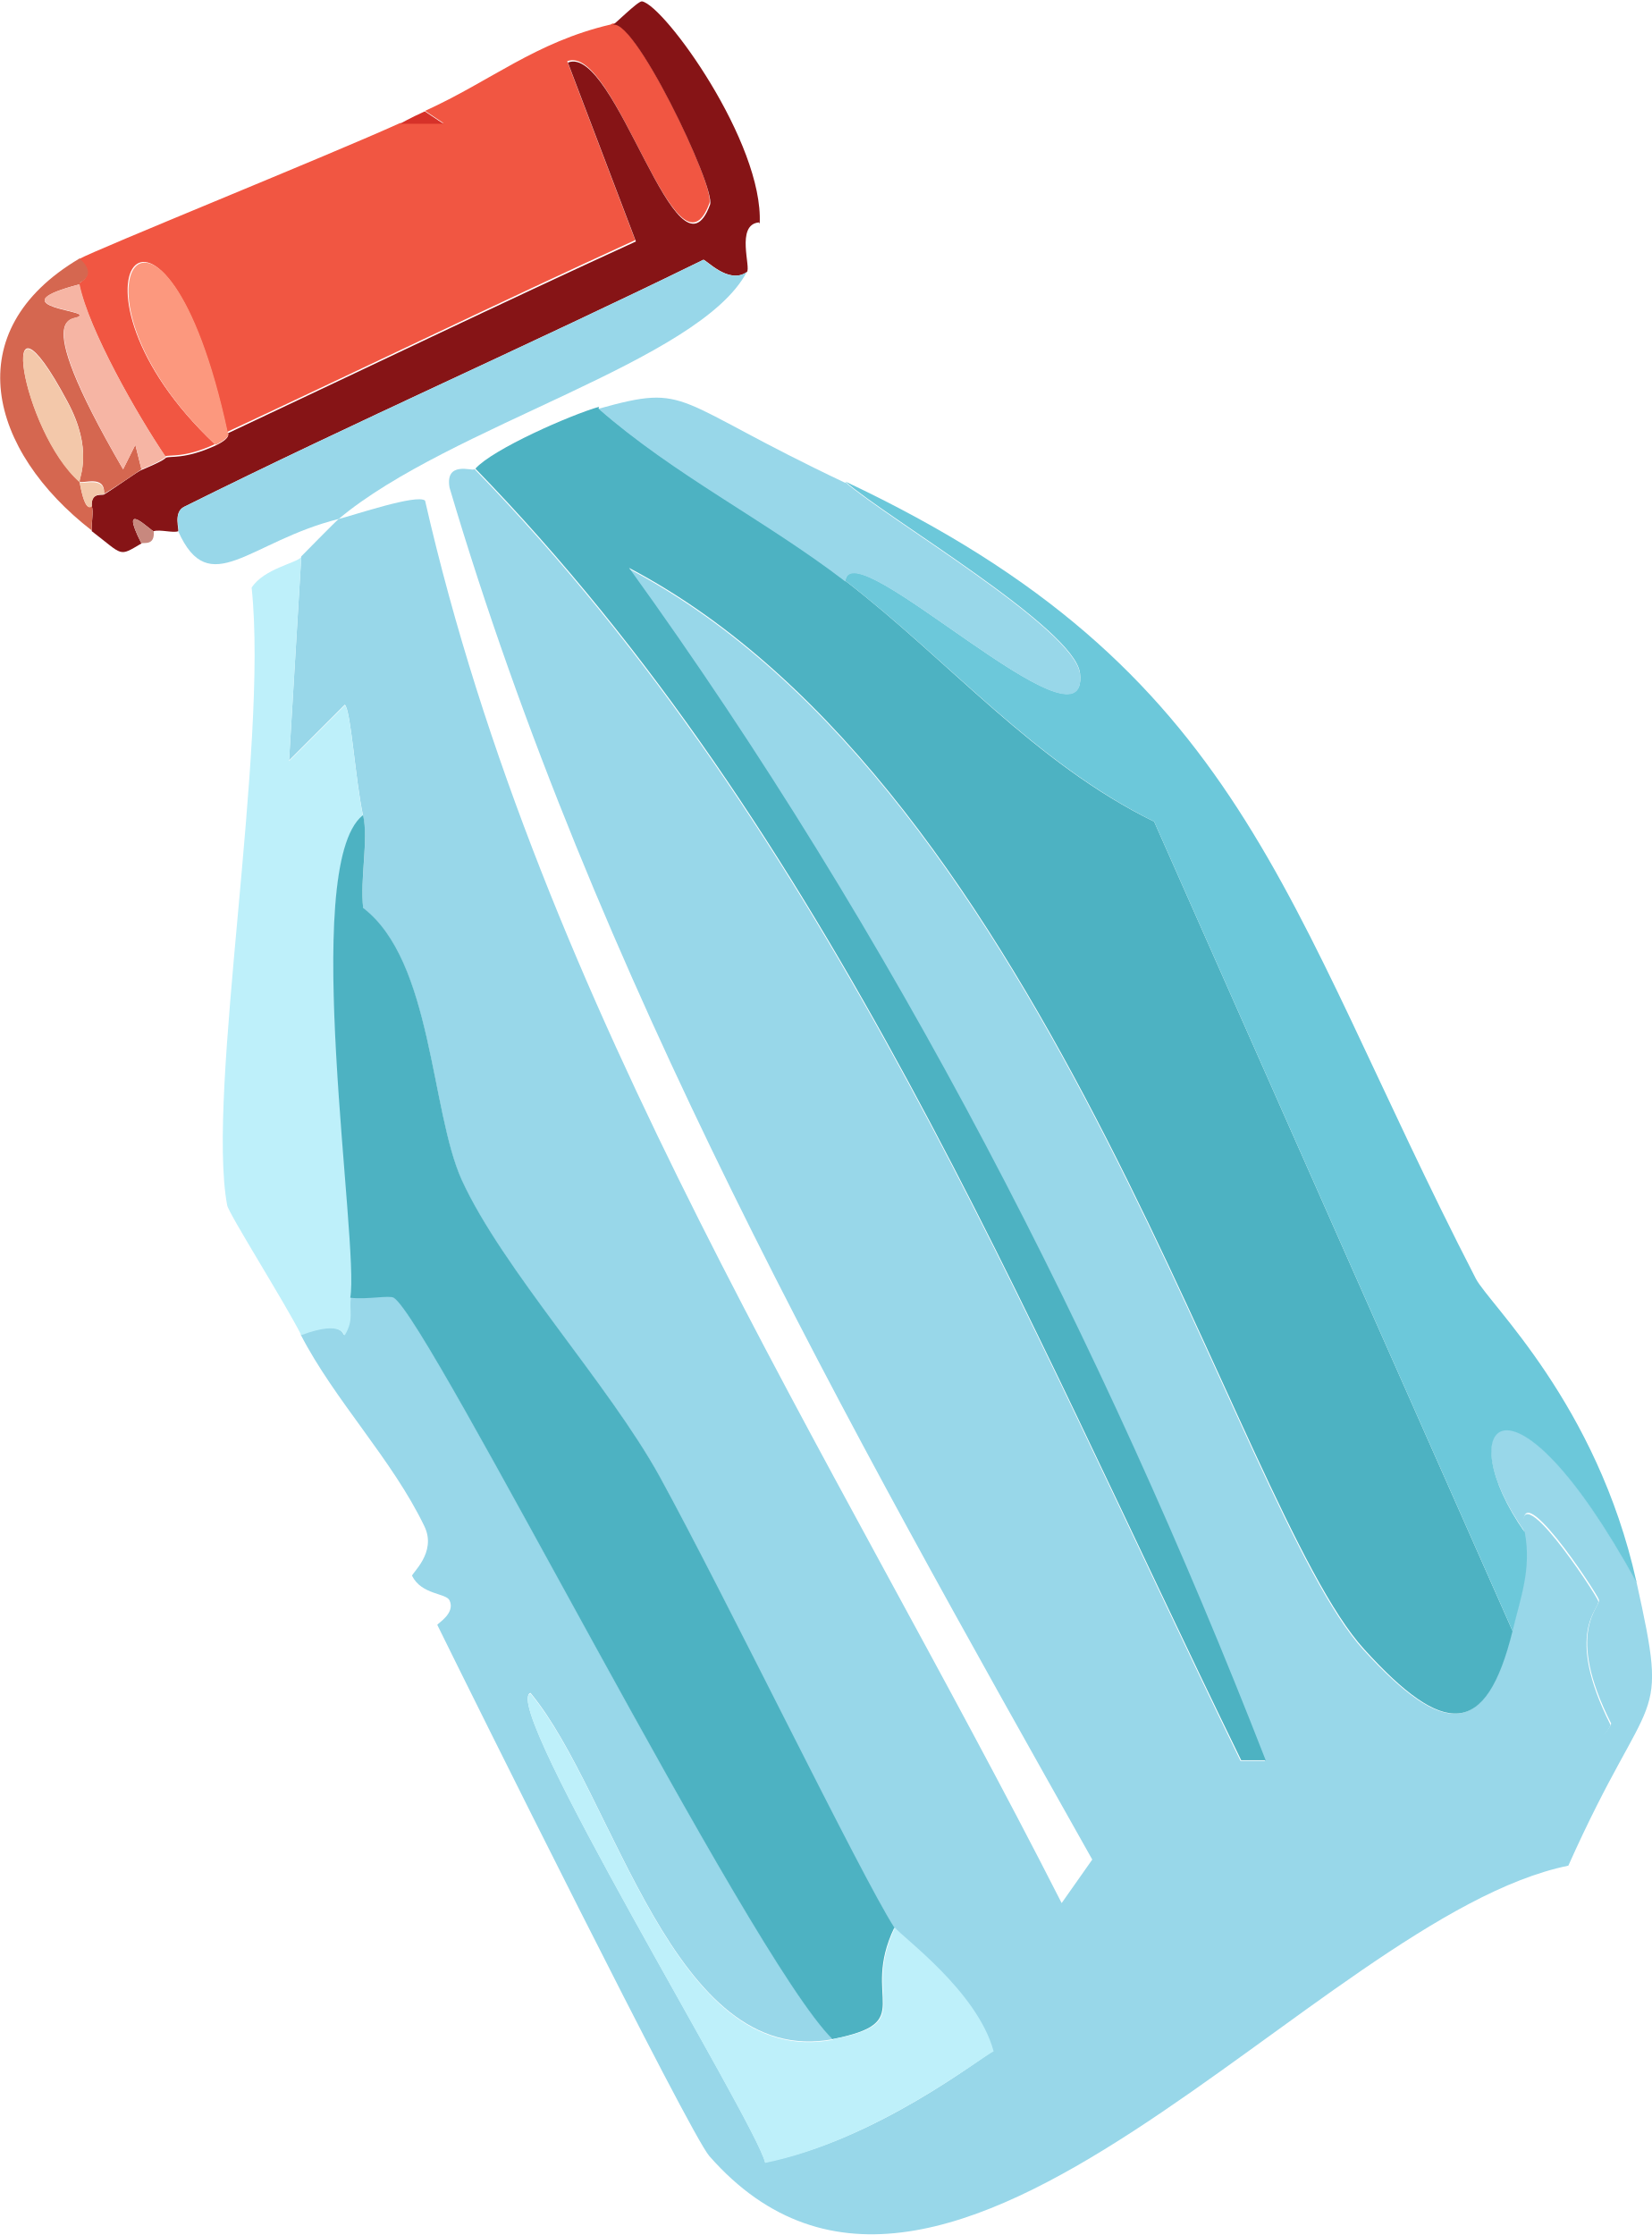
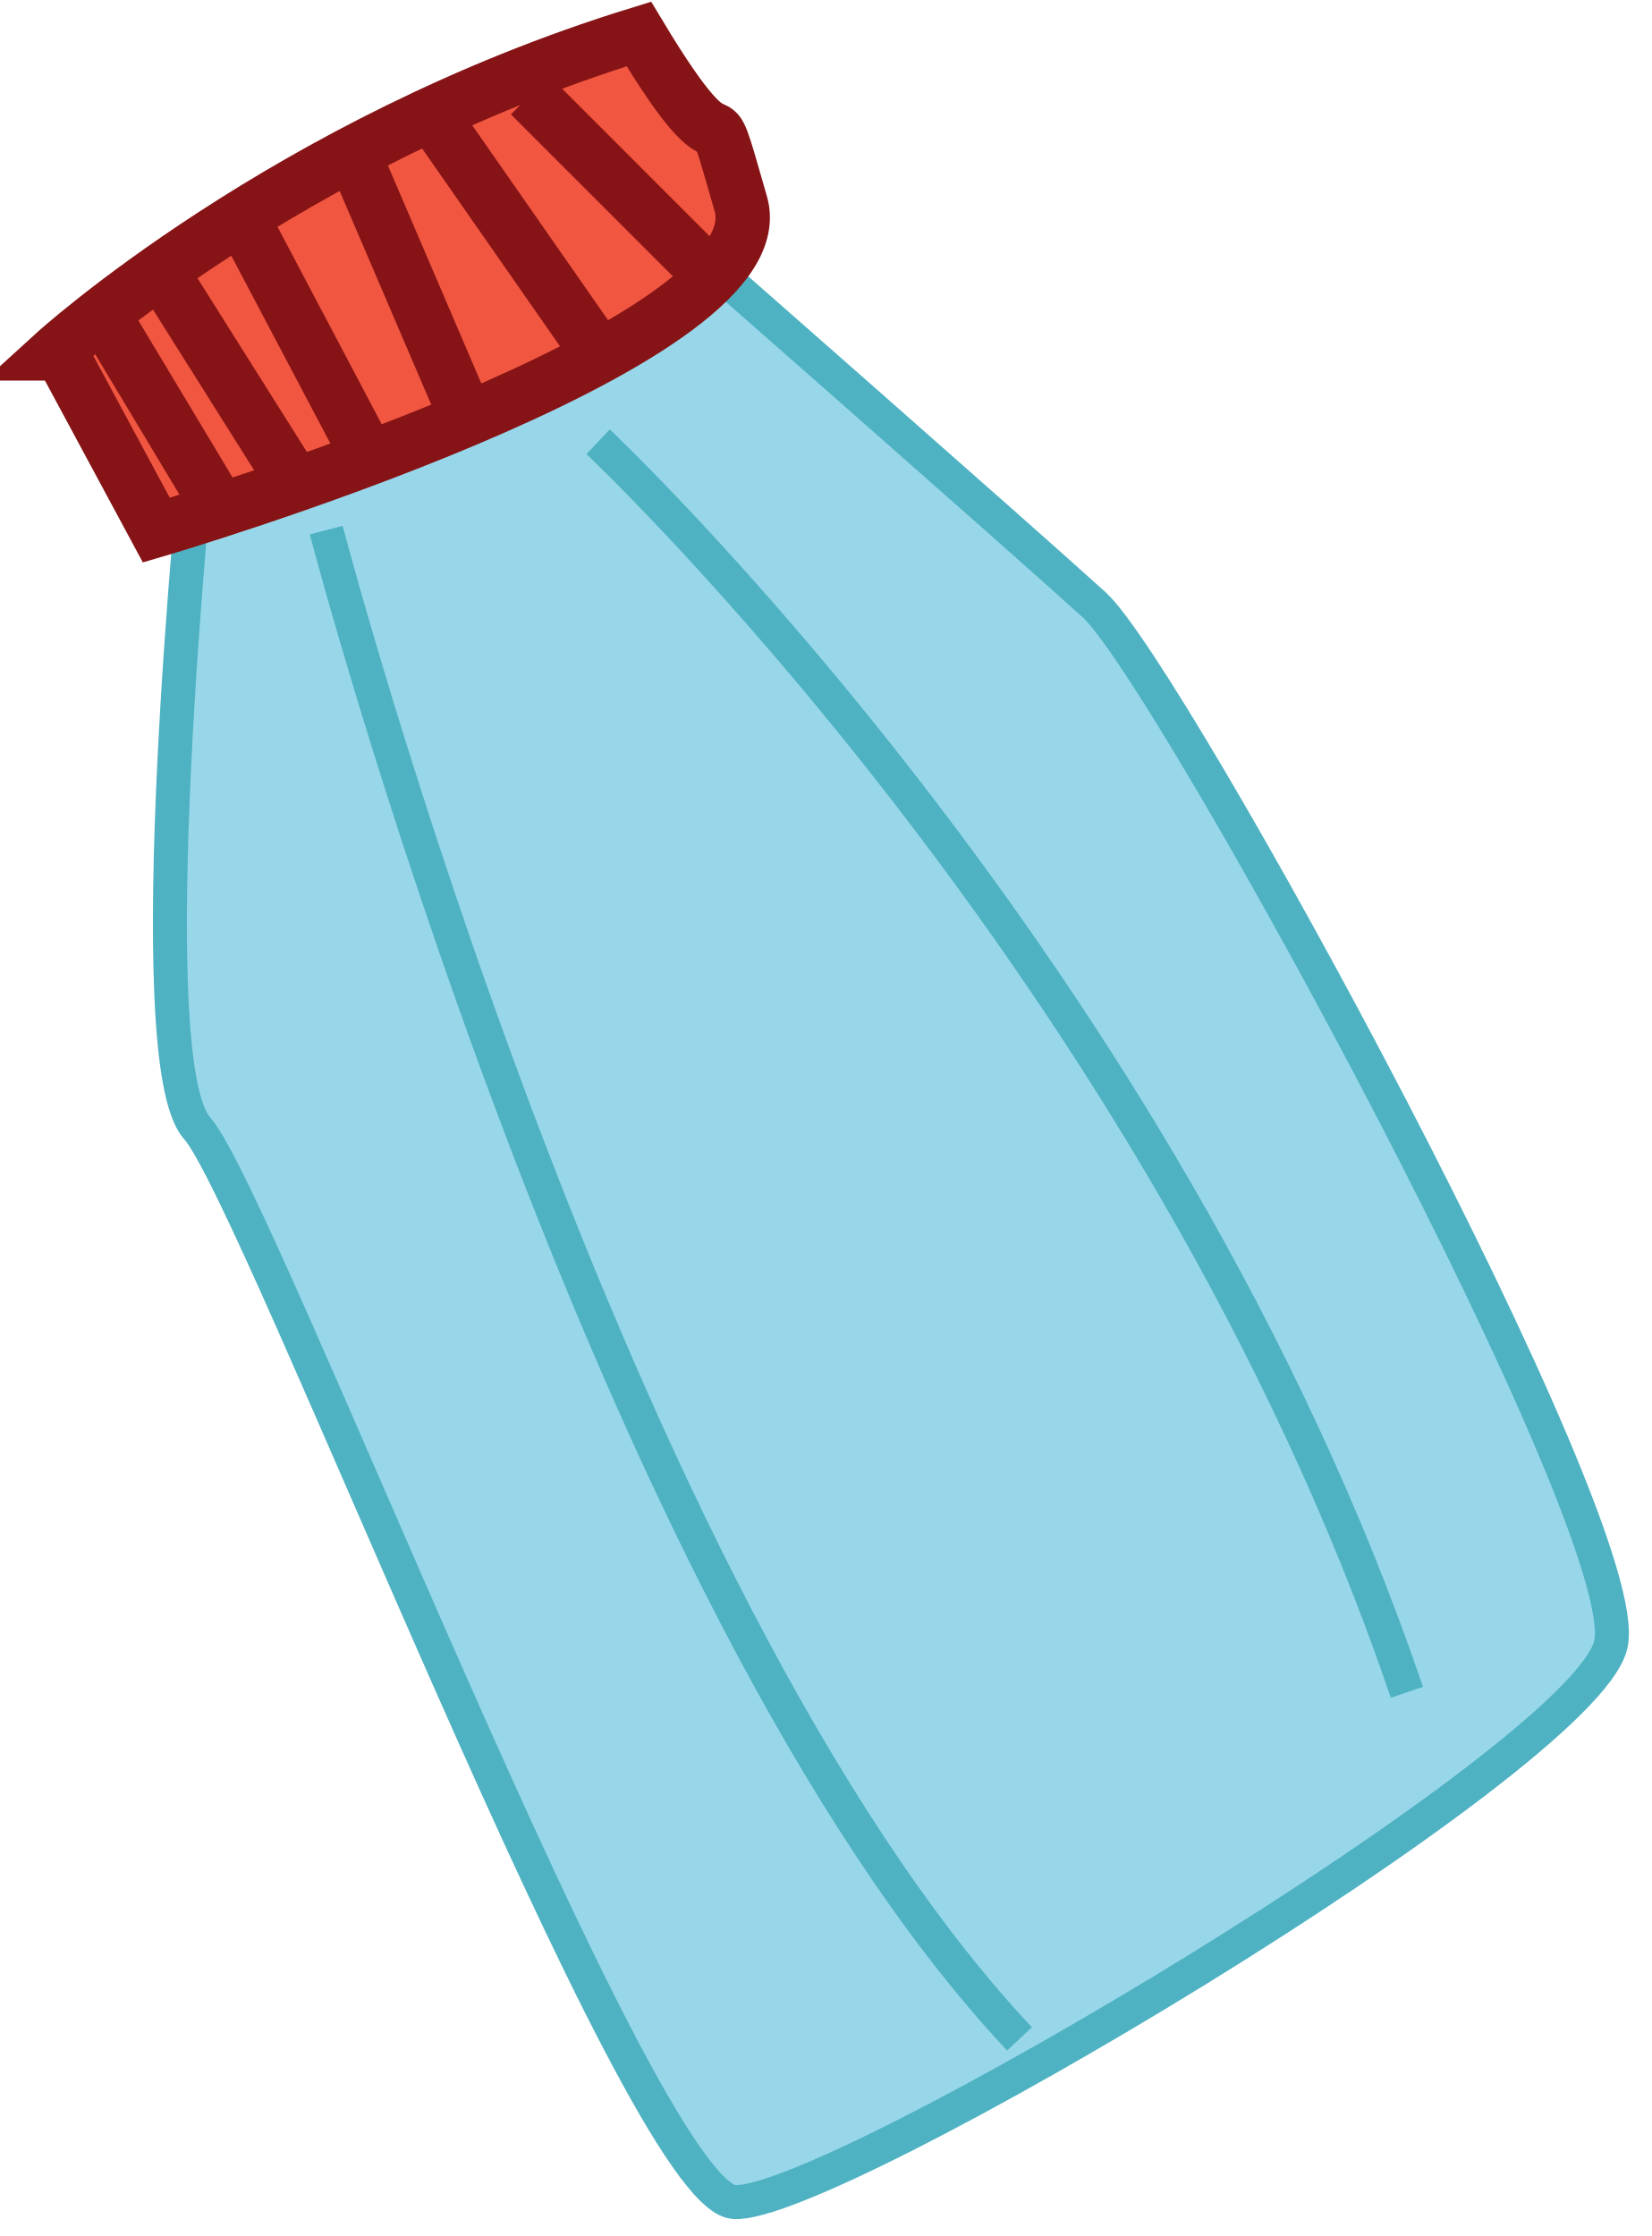
- <svg xmlns="http://www.w3.org/2000/svg" id="Layer_2" viewBox="0 0 24.29 32.86">
+ <svg xmlns="http://www.w3.org/2000/svg" version="1.1" viewBox="0 0 24.3 32.9">
  <defs>
    <style>
-       .cls-1 {
+       .st0 {
        fill: #6cc8da;
      }

-       .cls-2 {
+       .st1 {
        fill: #861416;
      }

-       .cls-3 {
+       .st2 {
        fill: #f6b5a4;
      }

-       .cls-4 {
+       .st3 {
+         stroke: #4eb2c2;
+         stroke-width: .5px;
+       }
+ 
+       .st3, .st4 {
+         stroke-miterlimit: 10;
+       }
+ 
+       .st3, .st5 {
+         fill: #98d7e9;
+       }
+ 
+       .st4 {
+         fill: #f15641;
+         stroke: #861315;
+         stroke-width: .8px;
+       }
+ 
+       .st6 {
        fill: #4db2c2;
      }

-       .cls-5 {
+       .st7 {
        fill: #f15642;
      }

-       .cls-6 {
-         fill: #98d7e9;
-       }
- 
-       .cls-7 {
+       .st8 {
        fill: #d63129;
      }

-       .cls-8 {
+       .st9 {
        fill: #bef0fa;
      }

-       .cls-9 {
+       .st10 {
        fill: #d56750;
      }

-       .cls-10 {
+       .st11 {
        fill: #c8887e;
      }

-       .cls-11 {
+       .st12 {
+         display: none;
+       }
+ 
+       .st13 {
        fill: #f3c8aa;
      }

-       .cls-12 {
+       .st14 {
        fill: #fc987e;
      }
    </style>
  </defs>
-   <g id="Layer_1-2" data-name="Layer_1">
-     <g id="Generative_Object">
-       <g>
-         <path class="cls-6" d="M6.98,6.9c5.2,5.35,8.04,12.37,11.26,18.99h.36c-2.39-6.17-5.47-12.14-9.36-17.53,6.22,3.27,8.92,13.83,10.81,15.9,1.17,1.28,1.79,1.3,2.18-.27.12-.51.28-.91.18-1.45-.17-.97,1.06.9,1.09,1,.03.11-.51.45.18,1.82-.23.79-7.79,4.2-9.08,4.81-.24-.89-1.37-1.68-1.45-1.82-.5-.76-2.49-4.88-3.45-6.63-.75-1.36-2.31-3.05-2.91-4.36-.46-1.02-.43-3.22-1.45-4-.05-.42.08-1,0-1.36-.12-.56-.18-1.56-.27-1.64l-.82.82.18-3s.5-.51.55-.55c.24-.06,1.15-.37,1.27-.27,1.71,7.49,5.93,13.88,9.36,20.62l.45-.64c-3.65-6.49-7.32-12.98-9.45-20.17-.07-.4.34-.24.36-.27Z" />
-         <path class="cls-4" d="M8.8,6c1.12.98,2.45,1.63,3.63,2.54,1.52,1.17,2.78,2.68,4.54,3.54l5.27,11.9c-.39,1.58-1.01,1.56-2.18.27-1.89-2.07-4.6-12.63-10.81-15.9,3.89,5.39,6.96,11.37,9.36,17.53h-.36c-3.23-6.62-6.06-13.64-11.26-18.99.26-.29,1.4-.79,1.82-.91Z" />
-         <path class="cls-6" d="M12.25,29.98c-2.36.45-3.21-3.6-4.45-5.09-.47.15,3.31,6.3,3.45,6.9,1.63-.32,3.17-1.54,3.36-1.64,1.29-.61,8.85-4.03,9.08-4.81-.69-1.36-.15-1.71-.18-1.82-.03-.1-1.26-1.97-1.09-1-1.13-1.59-.22-2.65,1.64.73.49,2.21.22,1.45-1,4.18-3.69.75-9.15,8.23-12.63,4.27-.29-.33-3.51-6.81-4-7.81,0-.02.27-.17.18-.36-.05-.11-.41-.08-.55-.36-.02-.03.37-.34.18-.73-.47-.98-1.32-1.85-1.82-2.82.64-.24.62.03.64,0,.14-.23.06-.35.09-.55.25.03.57-.04.64,0,.53.34,5.22,9.69,6.45,10.9Z" />
-         <path class="cls-1" d="M24.06,23.26c-1.86-3.38-2.76-2.32-1.64-.73.1.54-.06.95-.18,1.45l-5.27-11.9c-1.76-.87-3.02-2.37-4.54-3.54.06-.79,3.59,2.68,3.45,1.36-.07-.66-2.85-2.29-3.45-2.82,5.9,2.78,6.4,6.15,9.27,11.72.2.38,1.78,1.84,2.36,4.45Z" />
-         <path class="cls-8" d="M5.34,11.99c-.94.75-.04,6.31-.18,7.09-.03.19.05.32-.09.55-.02.03,0-.24-.64,0-.23-.46-1.07-1.79-1.09-1.91-.31-1.67.61-6.71.36-9.08.18-.28.66-.36.73-.45l-.18,3,.82-.82c.09.07.15,1.07.27,1.64Z" />
-         <path class="cls-6" d="M12.43,7.09c.6.53,3.38,2.16,3.45,2.82.14,1.31-3.39-2.16-3.45-1.36-1.19-.91-2.51-1.56-3.63-2.54,1.36-.38,1.05-.13,3.63,1.09Z" />
-         <path class="cls-4" d="M5.34,11.99c.08.36-.05.94,0,1.36,1.02.78.99,2.98,1.45,4,.6,1.31,2.16,3,2.91,4.36.96,1.75,2.96,5.87,3.45,6.63-.51,1.06.36,1.39-.91,1.64-1.23-1.21-5.92-10.56-6.45-10.9-.07-.04-.39.03-.64,0,.14-.78-.75-6.33.18-7.09Z" />
-         <path class="cls-8" d="M12.25,29.98c1.27-.24.4-.58.91-1.64.09.13,1.21.93,1.45,1.82-.19.09-1.74,1.31-3.36,1.64-.14-.6-3.92-6.76-3.45-6.9,1.24,1.48,2.09,5.54,4.45,5.09Z" />
+   <g id="Layer_2" class="st12">
+     <g id="Layer_1-2">
+       <g id="Generative_Object">
        <g>
-           <path class="cls-5" d="M8.98.36c.29-.24,1.55,2.39,1.45,2.63-.48,1.3-1.39-2.37-2.09-2.09l1,2.63c-2.01.92-3.99,1.88-6,2.82-.95-4.37-2.66-2.15-.18.18-.45.21-.67.15-.73.18-.42-.62-1.13-1.87-1.27-2.54,0-.02.28-.12,0-.36.22-.13,3.71-1.54,4.72-2h.64l-.27-.18c.97-.44,1.62-1.01,2.73-1.27Z" />
-           <path class="cls-2" d="M11.16,3.27c-.35.03-.11.68-.18.73-.27.19-.61-.2-.64-.18-2.53,1.24-5.12,2.38-7.63,3.63-.17.08-.07.35-.09.36-.07.03-.27-.03-.36,0-.03.01-.53-.51-.18.18-.34.2-.26.18-.73-.18-.01-.12.03-.29,0-.36-.02-.22.15-.16.18-.18.15-.09.51-.35.55-.36.36-.15.34-.17.36-.18.06-.03.27.03.73-.18.25-.12.17-.18.18-.18,2-.94,3.99-1.9,6-2.82l-1-2.63c.7-.28,1.61,3.39,2.09,2.09.09-.25-1.17-2.88-1.45-2.63.03,0,.39-.37.45-.36.33.06,1.79,2.08,1.73,3.27Z" />
-           <path class="cls-6" d="M10.98,4c-.7,1.32-4.37,2.26-6,3.63-1.32.33-1.9,1.21-2.36.18.03-.01-.08-.28.09-.36,2.51-1.25,5.1-2.39,7.63-3.63.03-.01.37.37.64.18Z" />
-           <path class="cls-9" d="M1.17,4.18c-1.15.3-.01.38,0,.45.02.14-.85-.29.64,2.27l.18-.36.09.36s-.39.27-.55.36c.02-.29-.32-.14-.36-.18-.01-.06.21-.46-.18-1.18-1.08-2.02-.67.44.18,1.18.09.51.17.34.18.36.03.08-.01.24,0,.36-1.51-1.17-1.99-2.93-.18-4,.28.25,0,.35,0,.36Z" />
-           <path class="cls-7" d="M6.25,1.64l.27.18h-.64s.16-.09.36-.18Z" />
-           <path class="cls-10" d="M2.26,7.81c.02.22-.15.16-.18.18-.35-.69.15-.17.18-.18Z" />
-           <path class="cls-12" d="M3.35,6.36s.07.06-.18.18c-2.48-2.33-.76-4.55.18-.18Z" />
-           <path class="cls-3" d="M1.17,4.18c.14.68.85,1.92,1.27,2.54-.02,0,0,.03-.36.18l-.09-.36-.18.36c-1.48-2.56-.62-2.14-.64-2.27-.01-.08-1.15-.15,0-.45Z" />
-           <path class="cls-11" d="M1.53,7.27s-.2-.04-.18.18c0-.02-.09.14-.18-.36.04.04.38-.1.36.18Z" />
-           <path class="cls-11" d="M1.17,7.09c-.85-.74-1.26-3.2-.18-1.18.39.72.17,1.12.18,1.18Z" />
+           <path class="st5" d="M7,6.9c5.2,5.3,8,12.4,11.3,19h.4c-2.4-6.2-5.5-12.1-9.4-17.5,6.2,3.3,8.9,13.8,10.8,15.9,1.2,1.3,1.8,1.3,2.2-.3.1-.5.3-.9.2-1.5-.2-1,1.1.9,1.1,1,0,.1-.5.5.2,1.8-.2.8-7.8,4.2-9.1,4.8-.2-.9-1.4-1.7-1.4-1.8-.5-.8-2.5-4.9-3.4-6.6-.8-1.4-2.3-3-2.9-4.4-.5-1-.4-3.2-1.4-4,0-.4,0-1,0-1.4-.1-.6-.2-1.6-.3-1.6l-.8.8.2-3s.5-.5.6-.6c.2,0,1.2-.4,1.3-.3,1.7,7.5,5.9,13.9,9.4,20.6l.5-.6c-3.6-6.5-7.3-13-9.4-20.2,0-.4.3-.2.4-.3h0Z" />
+           <path class="st6" d="M8.8,6c1.1,1,2.4,1.6,3.6,2.5,1.5,1.2,2.8,2.7,4.5,3.5l5.3,11.9c-.4,1.6-1,1.6-2.2.3-1.9-2.1-4.6-12.6-10.8-15.9,3.9,5.4,7,11.4,9.4,17.5h-.4c-3.2-6.6-6.1-13.6-11.3-19,.3-.3,1.4-.8,1.8-.9h0Z" />
+           <path class="st5" d="M12.2,30c-2.4.5-3.2-3.6-4.4-5.1-.5.1,3.3,6.3,3.4,6.9,1.6-.3,3.2-1.5,3.4-1.6,1.3-.6,8.8-4,9.1-4.8-.7-1.4-.1-1.7-.2-1.8,0-.1-1.3-2-1.1-1-1.1-1.6-.2-2.6,1.6.7.5,2.2.2,1.5-1,4.2-3.7.8-9.1,8.2-12.6,4.3-.3-.3-3.5-6.8-4-7.8,0,0,.3-.2.2-.4,0-.1-.4,0-.6-.4,0,0,.4-.3.2-.7-.5-1-1.3-1.9-1.8-2.8.6-.2.6,0,.6,0,.1-.2,0-.4,0-.5.2,0,.6,0,.6,0,.5.3,5.2,9.7,6.4,10.9h0Z" />
+           <path class="st0" d="M24.1,23.3c-1.9-3.4-2.8-2.3-1.6-.7.1.5,0,1-.2,1.5l-5.3-11.9c-1.8-.9-3-2.4-4.5-3.5,0-.8,3.6,2.7,3.4,1.4,0-.7-2.9-2.3-3.4-2.8,5.9,2.8,6.4,6.1,9.3,11.7.2.4,1.8,1.8,2.4,4.5h0Z" />
+           <path class="st9" d="M5.3,12c-.9.8,0,6.3-.2,7.1,0,.2,0,.3,0,.5,0,0,0-.2-.6,0-.2-.5-1.1-1.8-1.1-1.9-.3-1.7.6-6.7.4-9.1.2-.3.7-.4.7-.4l-.2,3,.8-.8c0,0,.2,1.1.3,1.6h0Z" />
+           <path class="st5" d="M12.4,7.1c.6.5,3.4,2.2,3.4,2.8.1,1.3-3.4-2.2-3.4-1.4-1.2-.9-2.5-1.6-3.6-2.5,1.4-.4,1.1-.1,3.6,1.1h0Z" />
+           <path class="st6" d="M5.3,12c0,.4,0,.9,0,1.4,1,.8,1,3,1.4,4,.6,1.3,2.2,3,2.9,4.4,1,1.8,3,5.9,3.4,6.6-.5,1.1.4,1.4-.9,1.6-1.2-1.2-5.9-10.6-6.4-10.9,0,0-.4,0-.6,0,.1-.8-.8-6.3.2-7.1h0Z" />
+           <path class="st9" d="M12.2,30c1.3-.2.4-.6.9-1.6,0,.1,1.2.9,1.4,1.8-.2,0-1.7,1.3-3.4,1.6-.1-.6-3.9-6.8-3.4-6.9,1.2,1.5,2.1,5.5,4.4,5.1h0Z" />
+           <g>
+             <path class="st7" d="M9,.4c.3-.2,1.6,2.4,1.4,2.6-.5,1.3-1.4-2.4-2.1-2.1l1,2.6c-2,.9-4,1.9-6,2.8-1-4.4-2.7-2.2-.2.2-.5.2-.7.2-.7.2-.4-.6-1.1-1.9-1.3-2.5,0,0,.3-.1,0-.4.2-.1,3.7-1.5,4.7-2h.6l-.3-.2c1-.4,1.6-1,2.7-1.3Z" />
+             <path class="st1" d="M11.2,3.3c-.4,0-.1.7-.2.7-.3.2-.6-.2-.6-.2-2.5,1.2-5.1,2.4-7.6,3.6-.2,0,0,.3,0,.4,0,0-.3,0-.4,0,0,0-.5-.5-.2.2-.3.2-.3.2-.7-.2,0-.1,0-.3,0-.4,0-.2.1-.2.2-.2.1,0,.5-.3.5-.4.4-.2.3-.2.4-.2,0,0,.3,0,.7-.2.2-.1.2-.2.2-.2,2-.9,4-1.9,6-2.8l-1-2.6c.7-.3,1.6,3.4,2.1,2.1,0-.2-1.2-2.9-1.4-2.6,0,0,.4-.4.4-.4.3,0,1.8,2.1,1.7,3.3h0Z" />
+             <path class="st5" d="M11,4c-.7,1.3-4.4,2.3-6,3.6-1.3.3-1.9,1.2-2.4.2,0,0,0-.3,0-.4,2.5-1.2,5.1-2.4,7.6-3.6,0,0,.4.4.6.2Z" />
+             <path class="st10" d="M1.2,4.2c-1.1.3,0,.4,0,.4,0,.1-.9-.3.6,2.3l.2-.4v.4c0,0-.3.3-.5.4,0-.3-.3-.1-.4-.2,0,0,.2-.5-.2-1.2-1.1-2-.7.4.2,1.2,0,.5.2.3.2.4,0,0,0,.2,0,.4-1.5-1.2-2-2.9-.2-4,.3.2,0,.3,0,.4h0Z" />
+             <path class="st8" d="M6.2,1.6l.3.2h-.6s.2,0,.4-.2h0Z" />
+             <path class="st11" d="M2.3,7.8c0,.2-.2.2-.2.2-.4-.7.2-.2.2-.2Z" />
+             <path class="st14" d="M3.3,6.4s0,0-.2.2c-2.5-2.3-.8-4.6.2-.2Z" />
+             <path class="st2" d="M1.2,4.2c.1.7.9,1.9,1.3,2.5,0,0,0,0-.4.2v-.4c0,0-.3.4-.3.4-1.5-2.6-.6-2.1-.6-2.3,0,0-1.1-.2,0-.4Z" />
+             <path class="st13" d="M1.5,7.3s-.2,0-.2.2c0,0,0,.1-.2-.4,0,0,.4,0,.4.2Z" />
+             <path class="st13" d="M1.2,7.1c-.9-.7-1.3-3.2-.2-1.2.4.7.2,1.1.2,1.2Z" />
+           </g>
        </g>
      </g>
    </g>
  </g>
+   <g id="Layer_3">
+     <path class="st3" d="M2.9,6.7s-.9,8.9,0,9.9,6.5,15.7,7.9,15.8,12.5-6.5,12.9-8.2-6.5-14.3-7.6-15.3-6-5.3-6-5.3l-7.2,3.1Z" />
+     <path class="st4" d="M.8,5.2S4.2,2.1,9.4.5c1.5,2.5.9.4,1.5,2.5S2.3,7.8,2.3,7.8l-1.4-2.6Z" />
+     <path class="st3" d="M2.1,4.2" />
+     <path class="st3" d="M4.8,7.8s4.1,15.7,10.2,22.2" />
+     <path class="st3" d="M8.8,6.5s8.3,7.8,11.9,18.4" />
+     <line class="st4" x1="1.5" y1="4.6" x2="3.3" y2="7.6" />
+     <line class="st4" x1="2.5" y1="4.2" x2="4.2" y2="6.9" />
+     <line class="st4" x1="3.4" y1="2.9" x2="5.3" y2="6.5" />
+     <line class="st4" x1="5.3" y1="2.5" x2="6.8" y2="6" />
+     <line class="st4" x1="6.5" y1="1.9" x2="8.8" y2="5.2" />
+     <line class="st4" x1="7.8" y1="1.4" x2="10.3" y2="3.9" />
+   </g>
</svg>
